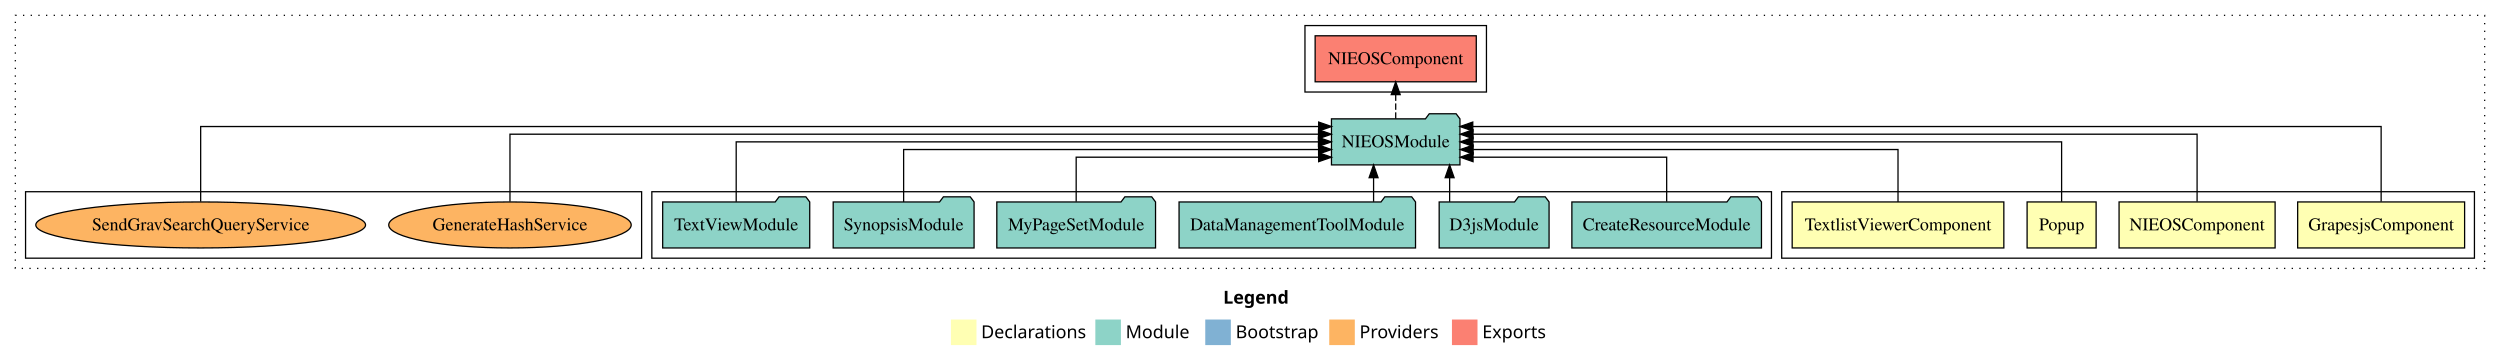
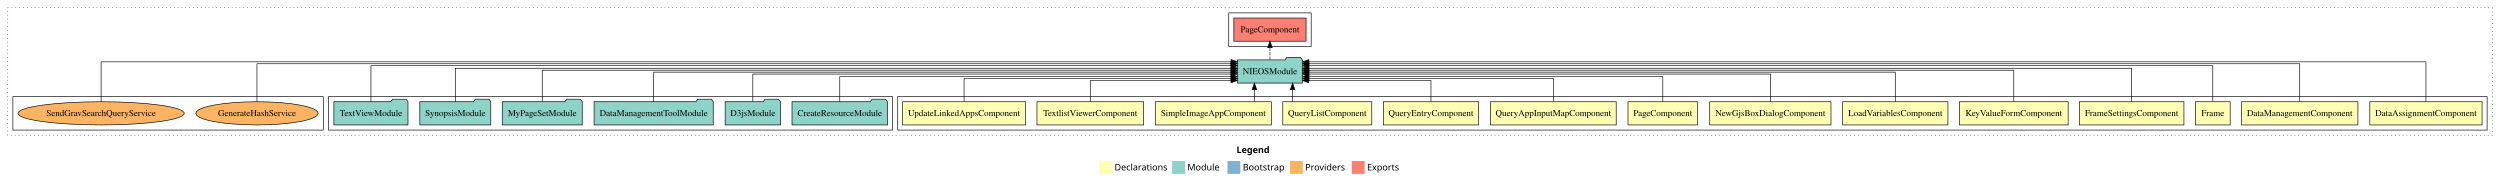
- <svg xmlns="http://www.w3.org/2000/svg" width="1956pt" height="284pt" viewBox="0.00 0.00 1956.00 284.00">
+ <svg xmlns="http://www.w3.org/2000/svg" width="3882pt" height="284pt" viewBox="0.00 0.00 3882.00 284.00">
  <g id="graph0" class="graph" transform="scale(1 1) rotate(0) translate(4 280)">
-     <polygon fill="#ffffff" stroke="transparent" points="-4,4 -4,-280 1952,-280 1952,4 -4,4" />
-     <text text-anchor="start" x="953.009" y="-42.4" font-family="sans-serif" font-weight="bold" font-size="14.00" fill="#000000">Legend</text>
-     <polygon fill="#ffffb3" stroke="transparent" points="740,-10 740,-30 760,-30 760,-10 740,-10" />
-     <text text-anchor="start" x="763.629" y="-15.4" font-family="sans-serif" font-size="14.00" fill="#000000">  Declarations</text>
-     <polygon fill="#8dd3c7" stroke="transparent" points="853,-10 853,-30 873,-30 873,-10 853,-10" />
-     <text text-anchor="start" x="876.725" y="-15.4" font-family="sans-serif" font-size="14.00" fill="#000000">  Module</text>
-     <polygon fill="#80b1d3" stroke="transparent" points="939,-10 939,-30 959,-30 959,-10 939,-10" />
-     <text text-anchor="start" x="962.781" y="-15.4" font-family="sans-serif" font-size="14.00" fill="#000000">  Bootstrap</text>
-     <polygon fill="#fdb462" stroke="transparent" points="1036,-10 1036,-30 1056,-30 1056,-10 1036,-10" />
-     <text text-anchor="start" x="1059.673" y="-15.4" font-family="sans-serif" font-size="14.00" fill="#000000">  Providers</text>
-     <polygon fill="#fb8072" stroke="transparent" points="1132,-10 1132,-30 1152,-30 1152,-10 1132,-10" />
-     <text text-anchor="start" x="1155.726" y="-15.4" font-family="sans-serif" font-size="14.00" fill="#000000">  Exports</text>
+     <polygon fill="#ffffff" stroke="transparent" points="-4,4 -4,-280 3878,-280 3878,4 -4,4" />
+     <text text-anchor="start" x="1916.009" y="-42.4" font-family="sans-serif" font-weight="bold" font-size="14.00" fill="#000000">Legend</text>
+     <polygon fill="#ffffb3" stroke="transparent" points="1703,-10 1703,-30 1723,-30 1723,-10 1703,-10" />
+     <text text-anchor="start" x="1726.629" y="-15.4" font-family="sans-serif" font-size="14.00" fill="#000000">  Declarations</text>
+     <polygon fill="#8dd3c7" stroke="transparent" points="1816,-10 1816,-30 1836,-30 1836,-10 1816,-10" />
+     <text text-anchor="start" x="1839.725" y="-15.4" font-family="sans-serif" font-size="14.00" fill="#000000">  Module</text>
+     <polygon fill="#80b1d3" stroke="transparent" points="1902,-10 1902,-30 1922,-30 1922,-10 1902,-10" />
+     <text text-anchor="start" x="1925.781" y="-15.4" font-family="sans-serif" font-size="14.00" fill="#000000">  Bootstrap</text>
+     <polygon fill="#fdb462" stroke="transparent" points="1999,-10 1999,-30 2019,-30 2019,-10 1999,-10" />
+     <text text-anchor="start" x="2022.673" y="-15.4" font-family="sans-serif" font-size="14.00" fill="#000000">  Providers</text>
+     <polygon fill="#fb8072" stroke="transparent" points="2095,-10 2095,-30 2115,-30 2115,-10 2095,-10" />
+     <text text-anchor="start" x="2118.726" y="-15.4" font-family="sans-serif" font-size="14.00" fill="#000000">  Exports</text>
    <g id="clust1" class="cluster">
-       <polygon fill="none" stroke="#000000" stroke-dasharray="1,5" points="8,-70 8,-268 1940,-268 1940,-70 8,-70" />
+       <polygon fill="none" stroke="#000000" stroke-dasharray="1,5" points="8,-70 8,-268 3866,-268 3866,-70 8,-70" />
    </g>
    <g id="clust2" class="cluster">
-       <polygon fill="none" stroke="#000000" points="1390,-78 1390,-130 1932,-130 1932,-78 1390,-78" />
-     </g>
-     <g id="clust7" class="cluster">
+       <polygon fill="none" stroke="#000000" points="1390,-78 1390,-130 3858,-130 3858,-78 1390,-78" />
+     </g>
+     <g id="clust17" class="cluster">
      <polygon fill="none" stroke="#000000" points="506,-78 506,-130 1382,-130 1382,-78 506,-78" />
    </g>
-     <g id="clust8" class="cluster">
-       <polygon fill="none" stroke="#000000" points="1017,-208 1017,-260 1159,-260 1159,-208 1017,-208" />
-     </g>
-     <g id="clust10" class="cluster">
+     <g id="clust18" class="cluster">
+       <polygon fill="none" stroke="#000000" points="1904,-208 1904,-260 2032,-260 2032,-208 1904,-208" />
+     </g>
+     <g id="clust20" class="cluster">
      <polygon fill="none" stroke="#000000" points="16,-78 16,-130 498,-130 498,-78 16,-78" />
    </g>
    <g id="node1" class="node">
-       <polygon fill="#ffffb3" stroke="#000000" points="1924.309,-122 1793.691,-122 1793.691,-86 1924.309,-86 1924.309,-122" />
-       <text text-anchor="middle" x="1859" y="-99.8" font-family="Times,serif" font-size="14.00" fill="#000000">GrapesjsComponent</text>
+       <polygon fill="#ffffb3" stroke="#000000" points="3850.141,-122 3675.859,-122 3675.859,-86 3850.141,-86 3850.141,-122" />
+       <text text-anchor="middle" x="3763" y="-99.8" font-family="Times,serif" font-size="14.00" fill="#000000">DataAssignmentComponent</text>
+     </g>
+     <g id="node15" class="node">
+       <polygon fill="#8dd3c7" stroke="#000000" points="2018.259,-187 2015.259,-191 1994.259,-191 1991.259,-187 1917.741,-187 1917.741,-151 2018.259,-151 2018.259,-187" />
+       <text text-anchor="middle" x="1968" y="-164.8" font-family="Times,serif" font-size="14.00" fill="#000000">NIEOSModule</text>
+     </g>
+     <g id="edge1" class="edge">
+       <path fill="none" stroke="#000000" d="M3763,-122.153C3763,-145.757 3763,-184 3763,-184 3763,-184 2028.355,-184 2028.355,-184" />
+       <polygon fill="#000000" stroke="#000000" points="2028.355,-180.5 2018.355,-184 2028.355,-187.5 2028.355,-180.5" />
+     </g>
+     <g id="node2" class="node">
+       <polygon fill="#ffffb3" stroke="#000000" points="3657.343,-122 3476.657,-122 3476.657,-86 3657.343,-86 3657.343,-122" />
+       <text text-anchor="middle" x="3567" y="-99.8" font-family="Times,serif" font-size="14.00" fill="#000000">DataManagementComponent</text>
+     </g>
+     <g id="edge2" class="edge">
+       <path fill="none" stroke="#000000" d="M3567,-122.248C3567,-145.018 3567,-181 3567,-181 3567,-181 2028.496,-181 2028.496,-181" />
+       <polygon fill="#000000" stroke="#000000" points="2028.496,-177.5 2018.496,-181 2028.496,-184.5 2028.496,-177.5" />
+     </g>
+     <g id="node3" class="node">
+       <polygon fill="#ffffb3" stroke="#000000" points="3459,-122 3405,-122 3405,-86 3459,-86 3459,-122" />
+       <text text-anchor="middle" x="3432" y="-99.8" font-family="Times,serif" font-size="14.00" fill="#000000">Frame</text>
+     </g>
+     <g id="edge3" class="edge">
+       <path fill="none" stroke="#000000" d="M3432,-122.292C3432,-144.206 3432,-178 3432,-178 3432,-178 2028.394,-178 2028.394,-178" />
+       <polygon fill="#000000" stroke="#000000" points="2028.394,-174.5 2018.394,-178 2028.394,-181.5 2028.394,-174.5" />
+     </g>
+     <g id="node4" class="node">
+       <polygon fill="#ffffb3" stroke="#000000" points="3387.209,-122 3224.791,-122 3224.791,-86 3387.209,-86 3387.209,-122" />
+       <text text-anchor="middle" x="3306" y="-99.8" font-family="Times,serif" font-size="14.00" fill="#000000">FrameSettingsComponent</text>
+     </g>
+     <g id="edge4" class="edge">
+       <path fill="none" stroke="#000000" d="M3306,-122.027C3306,-142.767 3306,-174 3306,-174 3306,-174 2028.412,-174 2028.412,-174" />
+       <polygon fill="#000000" stroke="#000000" points="2028.413,-170.5 2018.412,-174 2028.412,-177.5 2028.413,-170.5" />
    </g>
    <g id="node5" class="node">
-       <polygon fill="#8dd3c7" stroke="#000000" points="1138.259,-187 1135.259,-191 1114.259,-191 1111.259,-187 1037.741,-187 1037.741,-151 1138.259,-151 1138.259,-187" />
-       <text text-anchor="middle" x="1088" y="-164.8" font-family="Times,serif" font-size="14.00" fill="#000000">NIEOSModule</text>
-     </g>
-     <g id="edge1" class="edge">
-       <path fill="none" stroke="#000000" d="M1859,-122.248C1859,-145.018 1859,-181 1859,-181 1859,-181 1148.29,-181 1148.29,-181" />
-       <polygon fill="#000000" stroke="#000000" points="1148.29,-177.5 1138.29,-181 1148.29,-184.5 1148.29,-177.5" />
-     </g>
-     <g id="node2" class="node">
-       <polygon fill="#ffffb3" stroke="#000000" points="1776.042,-122 1653.958,-122 1653.958,-86 1776.042,-86 1776.042,-122" />
-       <text text-anchor="middle" x="1715" y="-99.8" font-family="Times,serif" font-size="14.00" fill="#000000">NIEOSComponent</text>
-     </g>
-     <g id="edge2" class="edge">
-       <path fill="none" stroke="#000000" d="M1715,-122.284C1715,-143.321 1715,-175 1715,-175 1715,-175 1148.514,-175 1148.514,-175" />
-       <polygon fill="#000000" stroke="#000000" points="1148.514,-171.5 1138.514,-175 1148.514,-178.5 1148.514,-171.5" />
-     </g>
-     <g id="node3" class="node">
-       <polygon fill="#ffffb3" stroke="#000000" points="1636,-122 1582,-122 1582,-86 1636,-86 1636,-122" />
-       <text text-anchor="middle" x="1609" y="-99.8" font-family="Times,serif" font-size="14.00" fill="#000000">Popup</text>
-     </g>
-     <g id="edge3" class="edge">
-       <path fill="none" stroke="#000000" d="M1609,-122.106C1609,-141.339 1609,-169 1609,-169 1609,-169 1148.429,-169 1148.429,-169" />
-       <polygon fill="#000000" stroke="#000000" points="1148.429,-165.5 1138.429,-169 1148.429,-172.5 1148.429,-165.5" />
-     </g>
-     <g id="node4" class="node">
-       <polygon fill="#ffffb3" stroke="#000000" points="1563.801,-122 1398.199,-122 1398.199,-86 1563.801,-86 1563.801,-122" />
-       <text text-anchor="middle" x="1481" y="-99.8" font-family="Times,serif" font-size="14.00" fill="#000000">TextlistViewerComponent</text>
-     </g>
-     <g id="edge4" class="edge">
-       <path fill="none" stroke="#000000" d="M1481,-122.022C1481,-139.373 1481,-163 1481,-163 1481,-163 1148.573,-163 1148.573,-163" />
-       <polygon fill="#000000" stroke="#000000" points="1148.573,-159.5 1138.573,-163 1148.573,-166.5 1148.573,-159.5" />
+       <polygon fill="#ffffb3" stroke="#000000" points="3207.414,-122 3038.586,-122 3038.586,-86 3207.414,-86 3207.414,-122" />
+       <text text-anchor="middle" x="3123" y="-99.8" font-family="Times,serif" font-size="14.00" fill="#000000">KeyValueFormComponent</text>
+     </g>
+     <g id="edge5" class="edge">
+       <path fill="none" stroke="#000000" d="M3123,-122.308C3123,-142.145 3123,-171 3123,-171 3123,-171 2028.372,-171 2028.372,-171" />
+       <polygon fill="#000000" stroke="#000000" points="2028.372,-167.5 2018.372,-171 2028.372,-174.5 2028.372,-167.5" />
+     </g>
+     <g id="node6" class="node">
+       <polygon fill="#ffffb3" stroke="#000000" points="3020.737,-122 2857.263,-122 2857.263,-86 3020.737,-86 3020.737,-122" />
+       <text text-anchor="middle" x="2939" y="-99.8" font-family="Times,serif" font-size="14.00" fill="#000000">LoadVariablesComponent</text>
+     </g>
+     <g id="edge6" class="edge">
+       <path fill="none" stroke="#000000" d="M2939,-122.169C2939,-141.09 2939,-168 2939,-168 2939,-168 2028.499,-168 2028.499,-168" />
+       <polygon fill="#000000" stroke="#000000" points="2028.499,-164.5 2018.499,-168 2028.499,-171.5 2028.499,-164.5" />
+     </g>
+     <g id="node7" class="node">
+       <polygon fill="#ffffb3" stroke="#000000" points="2839.141,-122 2650.859,-122 2650.859,-86 2839.141,-86 2839.141,-122" />
+       <text text-anchor="middle" x="2745" y="-99.8" font-family="Times,serif" font-size="14.00" fill="#000000">NewGjsBoxDialogComponent</text>
+     </g>
+     <g id="edge7" class="edge">
+       <path fill="none" stroke="#000000" d="M2745,-122.302C2745,-140.27 2745,-165 2745,-165 2745,-165 2028.382,-165 2028.382,-165" />
+       <polygon fill="#000000" stroke="#000000" points="2028.382,-161.5 2018.382,-165 2028.382,-168.5 2028.382,-161.5" />
+     </g>
+     <g id="node8" class="node">
+       <polygon fill="#ffffb3" stroke="#000000" points="2632.045,-122 2523.955,-122 2523.955,-86 2632.045,-86 2632.045,-122" />
+       <text text-anchor="middle" x="2578" y="-99.8" font-family="Times,serif" font-size="14.00" fill="#000000">PageComponent</text>
+     </g>
+     <g id="edge8" class="edge">
+       <path fill="none" stroke="#000000" d="M2578,-122.035C2578,-138.734 2578,-161 2578,-161 2578,-161 2028.438,-161 2028.438,-161" />
+       <polygon fill="#000000" stroke="#000000" points="2028.438,-157.5 2018.438,-161 2028.438,-164.5 2028.438,-157.5" />
+     </g>
+     <g id="node9" class="node">
+       <polygon fill="#ffffb3" stroke="#000000" points="2505.631,-122 2310.369,-122 2310.369,-86 2505.631,-86 2505.631,-122" />
+       <text text-anchor="middle" x="2408" y="-99.8" font-family="Times,serif" font-size="14.00" fill="#000000">QueryAppInputMapComponent</text>
+     </g>
+     <g id="edge9" class="edge">
+       <path fill="none" stroke="#000000" d="M2408,-122.282C2408,-137.948 2408,-158 2408,-158 2408,-158 2028.474,-158 2028.474,-158" />
+       <polygon fill="#000000" stroke="#000000" points="2028.474,-154.5 2018.474,-158 2028.474,-161.5 2028.474,-154.5" />
+     </g>
+     <g id="node10" class="node">
+       <polygon fill="#ffffb3" stroke="#000000" points="2291.919,-122 2144.081,-122 2144.081,-86 2291.919,-86 2291.919,-122" />
+       <text text-anchor="middle" x="2218" y="-99.8" font-family="Times,serif" font-size="14.00" fill="#000000">QueryEntryComponent</text>
+     </g>
+     <g id="edge10" class="edge">
+       <path fill="none" stroke="#000000" d="M2218,-122.124C2218,-136.783 2218,-155 2218,-155 2218,-155 2028.291,-155 2028.291,-155" />
+       <polygon fill="#000000" stroke="#000000" points="2028.291,-151.5 2018.291,-155 2028.291,-158.5 2028.291,-151.5" />
+     </g>
+     <g id="node11" class="node">
+       <polygon fill="#ffffb3" stroke="#000000" points="2126.093,-122 1987.907,-122 1987.907,-86 2126.093,-86 2126.093,-122" />
+       <text text-anchor="middle" x="2057" y="-99.8" font-family="Times,serif" font-size="14.00" fill="#000000">QueryListComponent</text>
+     </g>
+     <g id="edge11" class="edge">
+       <path fill="none" stroke="#000000" d="M2003.167,-122.106C2003.167,-122.106 2003.167,-140.991 2003.167,-140.991" />
+       <polygon fill="#000000" stroke="#000000" points="1999.667,-140.991 2003.167,-150.991 2006.667,-140.991 1999.667,-140.991" />
    </g>
    <g id="node12" class="node">
-       <polygon fill="#fb8072" stroke="#000000" points="1151.041,-252 1024.959,-252 1024.959,-216 1151.041,-216 1151.041,-252" />
-       <text text-anchor="middle" x="1088" y="-229.8" font-family="Times,serif" font-size="14.00" fill="#000000">NIEOSComponent </text>
-     </g>
-     <g id="edge11" class="edge">
-       <path fill="none" stroke="#000000" stroke-dasharray="5,2" d="M1088,-187.106C1088,-187.106 1088,-205.991 1088,-205.991" />
-       <polygon fill="#000000" stroke="#000000" points="1084.5,-205.991 1088,-215.991 1091.5,-205.991 1084.5,-205.991" />
-     </g>
-     <g id="node6" class="node">
+       <polygon fill="#ffffb3" stroke="#000000" points="1970.088,-122 1789.912,-122 1789.912,-86 1970.088,-86 1970.088,-122" />
+       <text text-anchor="middle" x="1880" y="-99.8" font-family="Times,serif" font-size="14.00" fill="#000000">SimpleImageAppComponent</text>
+     </g>
+     <g id="edge12" class="edge">
+       <path fill="none" stroke="#000000" d="M1943.832,-122.106C1943.832,-122.106 1943.832,-140.991 1943.832,-140.991" />
+       <polygon fill="#000000" stroke="#000000" points="1940.332,-140.991 1943.832,-150.991 1947.332,-140.991 1940.332,-140.991" />
+     </g>
+     <g id="node13" class="node">
+       <polygon fill="#ffffb3" stroke="#000000" points="1771.801,-122 1606.199,-122 1606.199,-86 1771.801,-86 1771.801,-122" />
+       <text text-anchor="middle" x="1689" y="-99.8" font-family="Times,serif" font-size="14.00" fill="#000000">TextlistViewerComponent</text>
+     </g>
+     <g id="edge13" class="edge">
+       <path fill="none" stroke="#000000" d="M1689,-122.124C1689,-136.783 1689,-155 1689,-155 1689,-155 1907.475,-155 1907.475,-155" />
+       <polygon fill="#000000" stroke="#000000" points="1907.475,-158.5 1917.475,-155 1907.475,-151.5 1907.475,-158.5" />
+     </g>
+     <g id="node14" class="node">
+       <polygon fill="#ffffb3" stroke="#000000" points="1588.468,-122 1397.532,-122 1397.532,-86 1588.468,-86 1588.468,-122" />
+       <text text-anchor="middle" x="1493" y="-99.8" font-family="Times,serif" font-size="14.00" fill="#000000">UpdateLinkedAppsComponent</text>
+     </g>
+     <g id="edge14" class="edge">
+       <path fill="none" stroke="#000000" d="M1493,-122.282C1493,-137.948 1493,-158 1493,-158 1493,-158 1907.616,-158 1907.616,-158" />
+       <polygon fill="#000000" stroke="#000000" points="1907.616,-161.5 1917.616,-158 1907.616,-154.5 1907.616,-161.5" />
+     </g>
+     <g id="node22" class="node">
+       <polygon fill="#fb8072" stroke="#000000" points="2024.044,-252 1911.956,-252 1911.956,-216 2024.044,-216 2024.044,-252" />
+       <text text-anchor="middle" x="1968" y="-229.8" font-family="Times,serif" font-size="14.00" fill="#000000">PageComponent </text>
+     </g>
+     <g id="edge21" class="edge">
+       <path fill="none" stroke="#000000" stroke-dasharray="5,2" d="M1968,-187.106C1968,-187.106 1968,-205.991 1968,-205.991" />
+       <polygon fill="#000000" stroke="#000000" points="1964.5,-205.991 1968,-215.991 1971.5,-205.991 1964.5,-205.991" />
+     </g>
+     <g id="node16" class="node">
      <polygon fill="#8dd3c7" stroke="#000000" points="1374.167,-122 1371.167,-126 1350.167,-126 1347.167,-122 1225.833,-122 1225.833,-86 1374.167,-86 1374.167,-122" />
      <text text-anchor="middle" x="1300" y="-99.8" font-family="Times,serif" font-size="14.00" fill="#000000">CreateResourceModule</text>
    </g>
-     <g id="edge5" class="edge">
-       <path fill="none" stroke="#000000" d="M1300,-122.24C1300,-137.571 1300,-157 1300,-157 1300,-157 1148.51,-157 1148.51,-157" />
-       <polygon fill="#000000" stroke="#000000" points="1148.51,-153.5 1138.51,-157 1148.51,-160.5 1148.51,-153.5" />
-     </g>
-     <g id="node7" class="node">
+     <g id="edge15" class="edge">
+       <path fill="none" stroke="#000000" d="M1300,-122.035C1300,-138.734 1300,-161 1300,-161 1300,-161 1907.518,-161 1907.518,-161" />
+       <polygon fill="#000000" stroke="#000000" points="1907.518,-164.5 1917.518,-161 1907.518,-157.5 1907.518,-164.5" />
+     </g>
+     <g id="node17" class="node">
      <polygon fill="#8dd3c7" stroke="#000000" points="1207.992,-122 1204.992,-126 1183.992,-126 1180.992,-122 1122.008,-122 1122.008,-86 1207.992,-86 1207.992,-122" />
      <text text-anchor="middle" x="1165" y="-99.8" font-family="Times,serif" font-size="14.00" fill="#000000">D3jsModule</text>
    </g>
-     <g id="edge6" class="edge">
-       <path fill="none" stroke="#000000" d="M1130.192,-122.106C1130.192,-122.106 1130.192,-140.991 1130.192,-140.991" />
-       <polygon fill="#000000" stroke="#000000" points="1126.692,-140.991 1130.192,-150.991 1133.692,-140.991 1126.692,-140.991" />
-     </g>
-     <g id="node8" class="node">
+     <g id="edge16" class="edge">
+       <path fill="none" stroke="#000000" d="M1165,-122.302C1165,-140.27 1165,-165 1165,-165 1165,-165 1907.465,-165 1907.465,-165" />
+       <polygon fill="#000000" stroke="#000000" points="1907.465,-168.5 1917.465,-165 1907.465,-161.5 1907.465,-168.5" />
+     </g>
+     <g id="node18" class="node">
      <polygon fill="#8dd3c7" stroke="#000000" points="1103.504,-122 1100.504,-126 1079.504,-126 1076.504,-122 918.496,-122 918.496,-86 1103.504,-86 1103.504,-122" />
      <text text-anchor="middle" x="1011" y="-99.8" font-family="Times,serif" font-size="14.00" fill="#000000">DataManagementToolModule</text>
    </g>
-     <g id="edge7" class="edge">
-       <path fill="none" stroke="#000000" d="M1070.686,-122.106C1070.686,-122.106 1070.686,-140.991 1070.686,-140.991" />
-       <polygon fill="#000000" stroke="#000000" points="1067.186,-140.991 1070.686,-150.991 1074.186,-140.991 1067.186,-140.991" />
-     </g>
-     <g id="node9" class="node">
+     <g id="edge17" class="edge">
+       <path fill="none" stroke="#000000" d="M1011,-122.169C1011,-141.09 1011,-168 1011,-168 1011,-168 1907.56,-168 1907.56,-168" />
+       <polygon fill="#000000" stroke="#000000" points="1907.56,-171.5 1917.56,-168 1907.56,-164.5 1907.56,-171.5" />
+     </g>
+     <g id="node19" class="node">
      <polygon fill="#8dd3c7" stroke="#000000" points="900.094,-122 897.094,-126 876.094,-126 873.094,-122 775.906,-122 775.906,-86 900.094,-86 900.094,-122" />
      <text text-anchor="middle" x="838" y="-99.8" font-family="Times,serif" font-size="14.00" fill="#000000">MyPageSetModule</text>
    </g>
-     <g id="edge8" class="edge">
-       <path fill="none" stroke="#000000" d="M838,-122.24C838,-137.571 838,-157 838,-157 838,-157 1027.709,-157 1027.709,-157" />
-       <polygon fill="#000000" stroke="#000000" points="1027.709,-160.5 1037.709,-157 1027.709,-153.5 1027.709,-160.5" />
-     </g>
-     <g id="node10" class="node">
+     <g id="edge18" class="edge">
+       <path fill="none" stroke="#000000" d="M838,-122.308C838,-142.145 838,-171 838,-171 838,-171 1907.62,-171 1907.62,-171" />
+       <polygon fill="#000000" stroke="#000000" points="1907.62,-174.5 1917.62,-171 1907.62,-167.5 1907.62,-174.5" />
+     </g>
+     <g id="node20" class="node">
      <polygon fill="#8dd3c7" stroke="#000000" points="758.112,-122 755.112,-126 734.112,-126 731.112,-122 647.888,-122 647.888,-86 758.112,-86 758.112,-122" />
      <text text-anchor="middle" x="703" y="-99.8" font-family="Times,serif" font-size="14.00" fill="#000000">SynopsisModule</text>
    </g>
-     <g id="edge9" class="edge">
-       <path fill="none" stroke="#000000" d="M703,-122.022C703,-139.373 703,-163 703,-163 703,-163 1027.668,-163 1027.668,-163" />
-       <polygon fill="#000000" stroke="#000000" points="1027.668,-166.5 1037.668,-163 1027.668,-159.5 1027.668,-166.5" />
-     </g>
-     <g id="node11" class="node">
+     <g id="edge19" class="edge">
+       <path fill="none" stroke="#000000" d="M703,-122.027C703,-142.767 703,-174 703,-174 703,-174 1907.63,-174 1907.63,-174" />
+       <polygon fill="#000000" stroke="#000000" points="1907.63,-177.5 1917.63,-174 1907.63,-170.5 1907.63,-177.5" />
+     </g>
+     <g id="node21" class="node">
      <polygon fill="#8dd3c7" stroke="#000000" points="629.527,-122 626.527,-126 605.527,-126 602.527,-122 514.473,-122 514.473,-86 629.527,-86 629.527,-122" />
      <text text-anchor="middle" x="572" y="-99.8" font-family="Times,serif" font-size="14.00" fill="#000000">TextViewModule</text>
    </g>
-     <g id="edge10" class="edge">
-       <path fill="none" stroke="#000000" d="M572,-122.106C572,-141.339 572,-169 572,-169 572,-169 1027.584,-169 1027.584,-169" />
-       <polygon fill="#000000" stroke="#000000" points="1027.584,-172.5 1037.584,-169 1027.584,-165.5 1027.584,-172.5" />
-     </g>
-     <g id="node13" class="node">
+     <g id="edge20" class="edge">
+       <path fill="none" stroke="#000000" d="M572,-122.292C572,-144.206 572,-178 572,-178 572,-178 1907.491,-178 1907.491,-178" />
+       <polygon fill="#000000" stroke="#000000" points="1907.491,-181.5 1917.491,-178 1907.491,-174.5 1907.491,-181.5" />
+     </g>
+     <g id="node23" class="node">
      <ellipse fill="#fdb462" stroke="#000000" cx="395" cy="-104" rx="94.859" ry="18" />
      <text text-anchor="middle" x="395" y="-99.8" font-family="Times,serif" font-size="14.00" fill="#000000">GenerateHashService</text>
    </g>
-     <g id="edge12" class="edge">
-       <path fill="none" stroke="#000000" d="M395,-122.284C395,-143.321 395,-175 395,-175 395,-175 1027.603,-175 1027.603,-175" />
-       <polygon fill="#000000" stroke="#000000" points="1027.603,-178.5 1037.603,-175 1027.603,-171.5 1027.603,-178.5" />
-     </g>
-     <g id="node14" class="node">
+     <g id="edge22" class="edge">
+       <path fill="none" stroke="#000000" d="M395,-122.248C395,-145.018 395,-181 395,-181 395,-181 1907.445,-181 1907.445,-181" />
+       <polygon fill="#000000" stroke="#000000" points="1907.445,-184.5 1917.445,-181 1907.445,-177.5 1907.445,-184.5" />
+     </g>
+     <g id="node24" class="node">
      <ellipse fill="#fdb462" stroke="#000000" cx="153" cy="-104" rx="129.013" ry="18" />
      <text text-anchor="middle" x="153" y="-99.8" font-family="Times,serif" font-size="14.00" fill="#000000">SendGravSearchQueryService</text>
    </g>
-     <g id="edge13" class="edge">
-       <path fill="none" stroke="#000000" d="M153,-122.248C153,-145.018 153,-181 153,-181 153,-181 1027.73,-181 1027.73,-181" />
-       <polygon fill="#000000" stroke="#000000" points="1027.73,-184.5 1037.73,-181 1027.73,-177.5 1027.73,-184.5" />
+     <g id="edge23" class="edge">
+       <path fill="none" stroke="#000000" d="M153,-122.153C153,-145.757 153,-184 153,-184 153,-184 1907.562,-184 1907.562,-184" />
+       <polygon fill="#000000" stroke="#000000" points="1907.562,-187.5 1917.562,-184 1907.562,-180.5 1907.562,-187.5" />
    </g>
  </g>
</svg>
